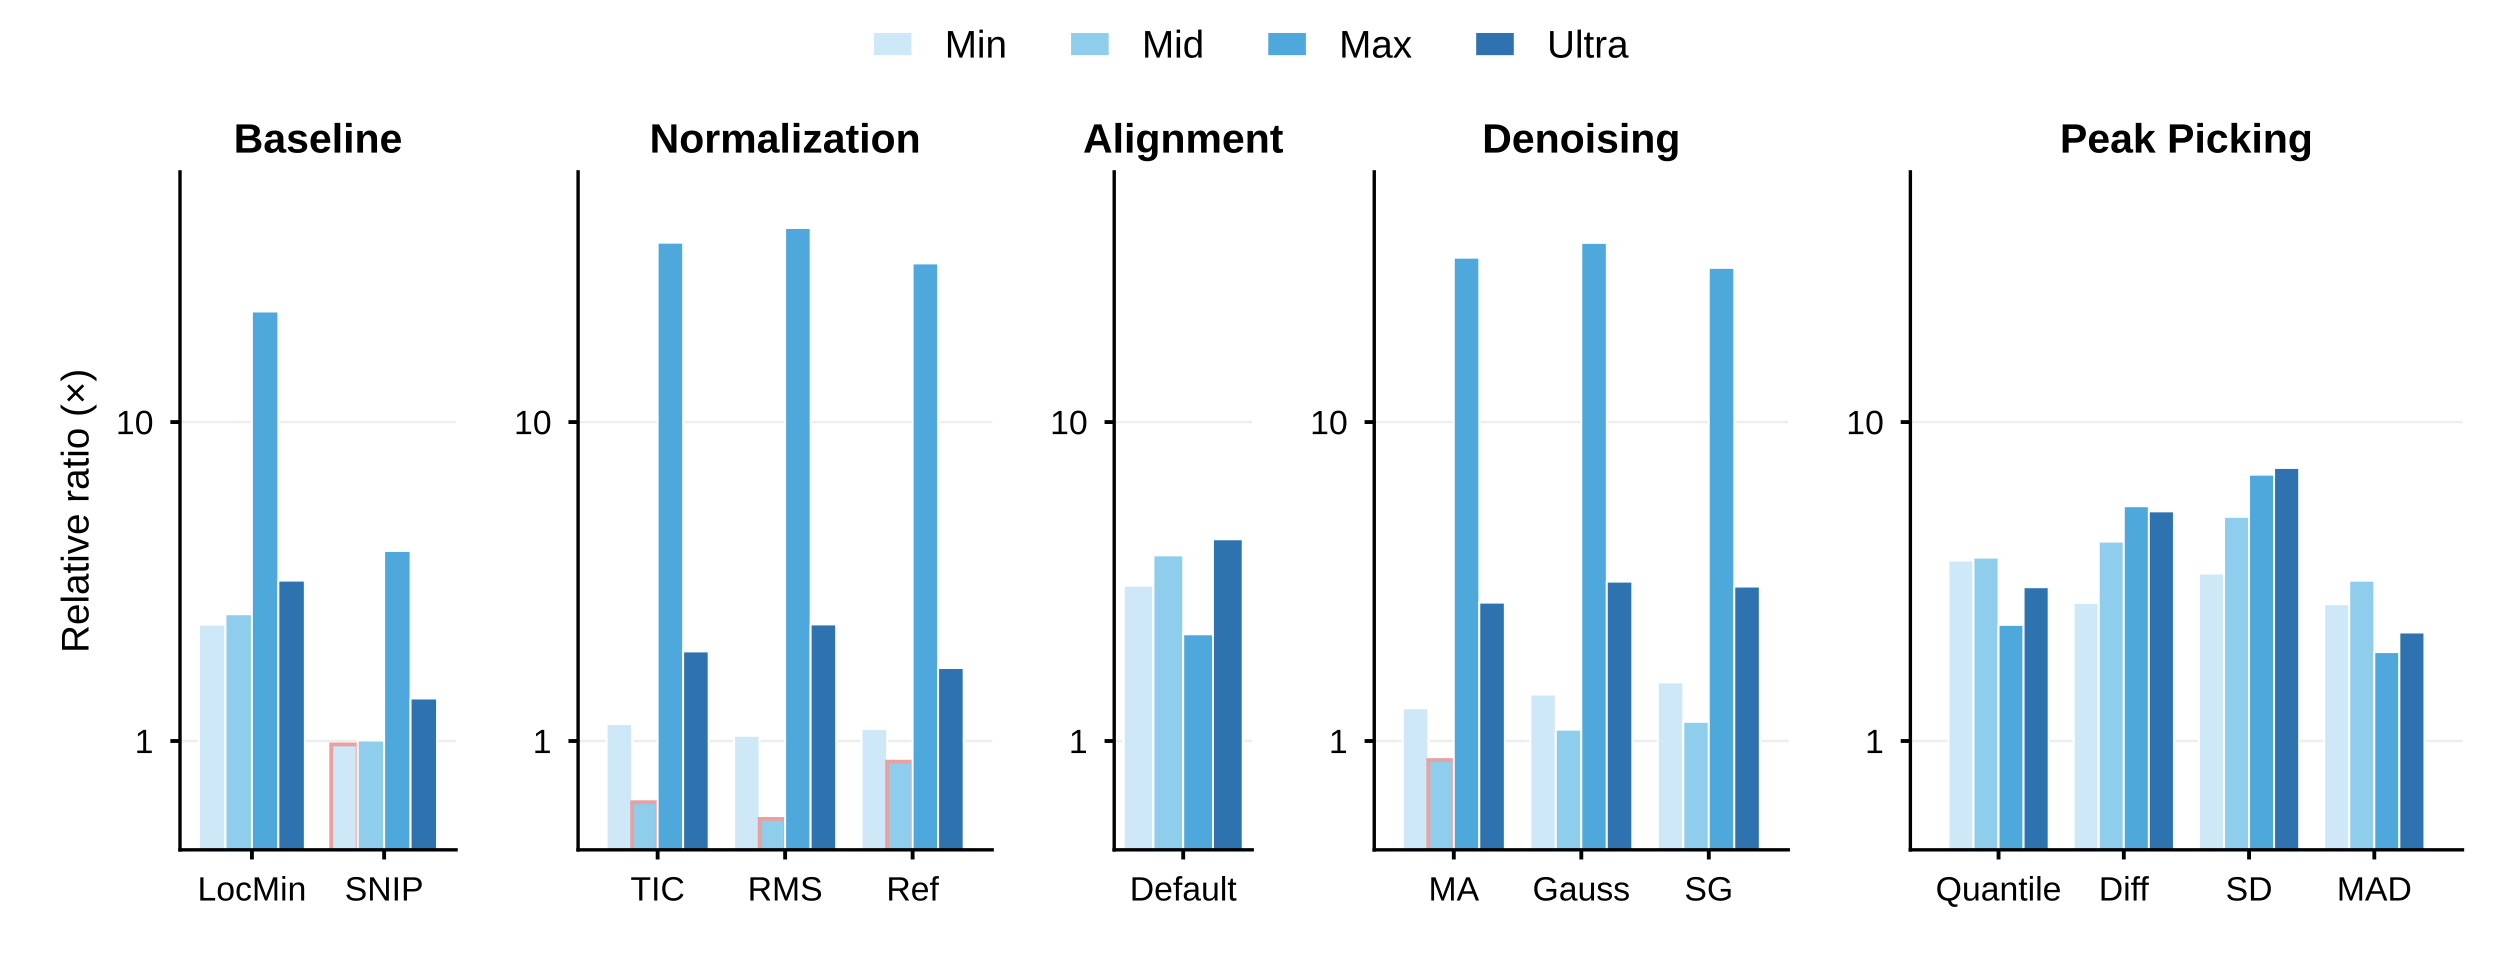
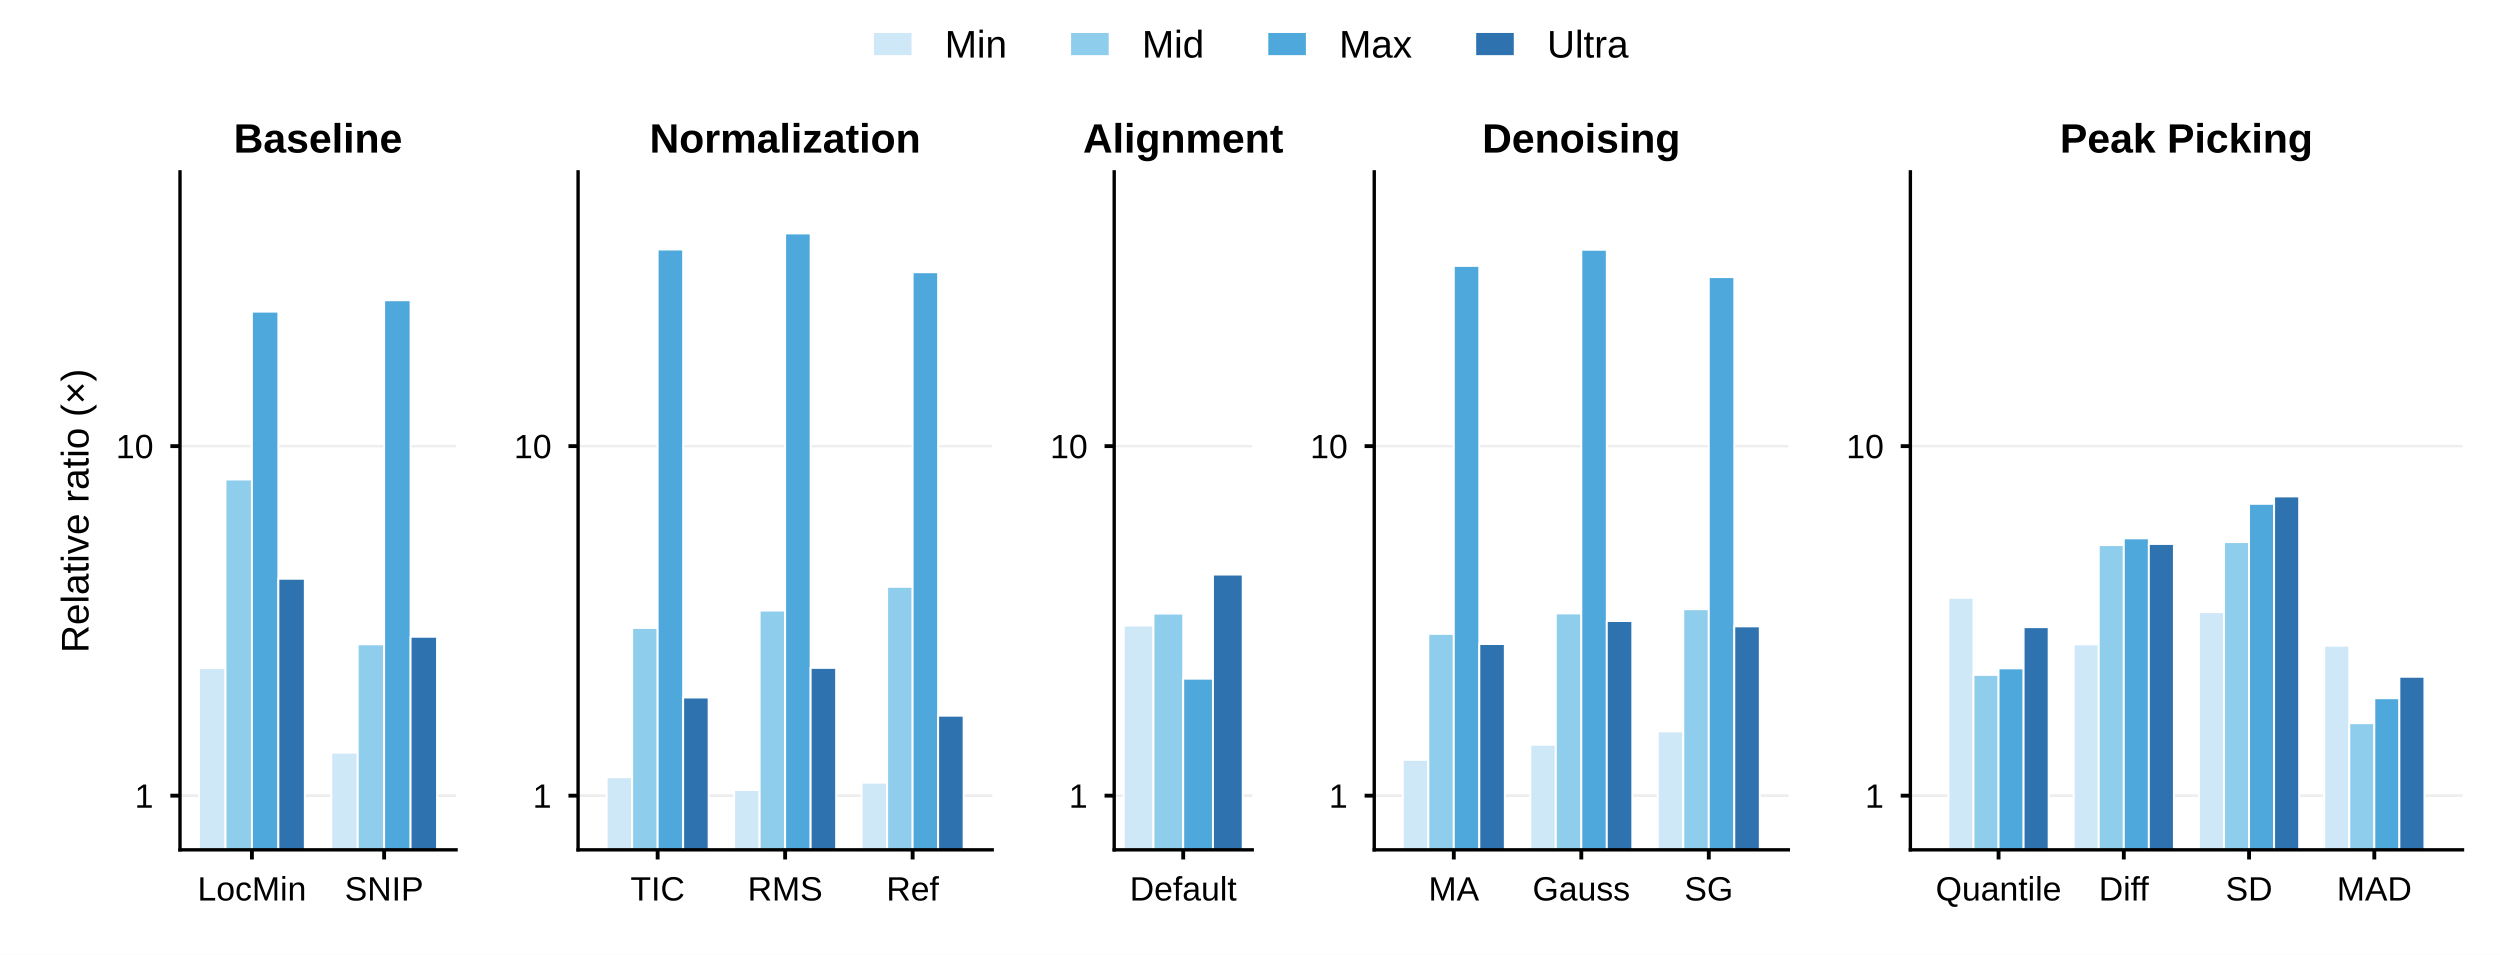
<svg xmlns="http://www.w3.org/2000/svg" xmlns:xlink="http://www.w3.org/1999/xlink" width="518.4pt" height="198pt" viewBox="0 0 518.4 198" version="1.1">
  <defs>
    <style type="text/css">*{stroke-linejoin: round; stroke-linecap: butt}</style>
  </defs>
  <g id="figure_1">
    <g id="patch_1">
      <path d="M 0 198  L 518.4 198  L 518.4 0  L 0 0  z " style="fill: #ffffff" />
    </g>
    <g id="axes_1">
      <g id="patch_2">
        <path d="M 37.325 176.22  L 94.57 176.22  L 94.57 35.64  L 37.325 35.64  z " style="fill: #ffffff" />
      </g>
      <g id="line2d_1">
-         <path d="M 37.325 153.655  L 94.57 153.655  " clip-path="url(#pb7e65e9701)" style="fill: none; stroke: #eeeeee; stroke-width: 0.5; stroke-linecap: square" />
+         <path d="M 37.325 164.992  L 94.57 164.992  " clip-path="url(#p6754bcdef6)" style="fill: none; stroke: #eeeeee; stroke-width: 0.5; stroke-linecap: square" />
      </g>
      <g id="matplotlib.axis_1">
        <g id="xtick_1">
          <g id="line2d_2">
            <defs>
-               <path id="m5478bd6856" d="M 0 0  L 0 2  " style="stroke: #000000; stroke-width: 0.8" />
+               <path id="mae36b8f4bf" d="M 0 0  L 0 2  " style="stroke: #000000; stroke-width: 0.8" />
            </defs>
            <g>
-               <use xlink:href="#m5478bd6856" x="52.239" y="176.22" style="stroke: #000000; stroke-width: 0.8" />
+               <use xlink:href="#mae36b8f4bf" x="52.239" y="176.22" style="stroke: #000000; stroke-width: 0.8" />
            </g>
          </g>
          <g id="text_1">
            <text style="font-size: 7px; font-family: 'Arial'; text-anchor: middle" x="52.239" y="186.73" transform="rotate(-0 52.23913 186.7305)">LocMin</text>
          </g>
        </g>
        <g id="xtick_2">
          <g id="line2d_3">
            <g>
-               <use xlink:href="#m5478bd6856" x="79.655" y="176.22" style="stroke: #000000; stroke-width: 0.8" />
+               <use xlink:href="#mae36b8f4bf" x="79.655" y="176.22" style="stroke: #000000; stroke-width: 0.8" />
            </g>
          </g>
          <g id="text_2">
            <text style="font-size: 7px; font-family: 'Arial'; text-anchor: middle" x="79.655" y="186.73" transform="rotate(-0 79.65517 186.7305)">SNIP</text>
          </g>
        </g>
      </g>
      <g id="matplotlib.axis_2">
        <g id="ytick_1">
          <g id="line2d_4">
-             <path d="M 37.325 153.655  L 94.57 153.655  " clip-path="url(#pb7e65e9701)" style="fill: none; stroke: #eeeeee; stroke-width: 0.5; stroke-linecap: square" />
+             <path d="M 37.325 164.992  L 94.57 164.992  " clip-path="url(#p6754bcdef6)" style="fill: none; stroke: #eeeeee; stroke-width: 0.5; stroke-linecap: square" />
          </g>
          <g id="line2d_5">
            <defs>
-               <path id="m7c88a07d7b" d="M 0 0  L -2 0  " style="stroke: #000000; stroke-width: 0.8" />
+               <path id="mc06d127018" d="M 0 0  L -2 0  " style="stroke: #000000; stroke-width: 0.8" />
            </defs>
            <g>
-               <use xlink:href="#m7c88a07d7b" x="37.325" y="153.655" style="stroke: #000000; stroke-width: 0.8" />
+               <use xlink:href="#mc06d127018" x="37.325" y="164.992" style="stroke: #000000; stroke-width: 0.8" />
            </g>
          </g>
          <g id="text_3">
-             <text style="font-size: 7px; font-family: 'Arial'; text-anchor: end" x="31.825" y="156.16" transform="rotate(-0 31.8248 156.1602)">1</text>
+             <text style="font-size: 7px; font-family: 'Arial'; text-anchor: end" x="31.825" y="167.497" transform="rotate(-0 31.8248 167.4974)">1</text>
          </g>
        </g>
        <g id="ytick_2">
          <g id="line2d_6">
-             <path d="M 37.325 87.524  L 94.57 87.524  " clip-path="url(#pb7e65e9701)" style="fill: none; stroke: #eeeeee; stroke-width: 0.5; stroke-linecap: square" />
+             <path d="M 37.325 92.508  L 94.57 92.508  " clip-path="url(#p6754bcdef6)" style="fill: none; stroke: #eeeeee; stroke-width: 0.5; stroke-linecap: square" />
          </g>
          <g id="line2d_7">
            <g>
-               <use xlink:href="#m7c88a07d7b" x="37.325" y="87.524" style="stroke: #000000; stroke-width: 0.8" />
+               <use xlink:href="#mc06d127018" x="37.325" y="92.508" style="stroke: #000000; stroke-width: 0.8" />
            </g>
          </g>
          <g id="text_4">
-             <text style="font-size: 7px; font-family: 'Arial'; text-anchor: end" x="31.825" y="90.029" transform="rotate(-0 31.8248 90.0293)">10</text>
+             <text style="font-size: 7px; font-family: 'Arial'; text-anchor: end" x="31.825" y="95.014" transform="rotate(-0 31.8248 95.01356)">10</text>
          </g>
        </g>
        <g id="text_5">
          <text style="font-size: 8px; font-family: 'Arial'; text-anchor: middle" x="18.356" y="105.93" transform="rotate(-90 18.35574 105.93)">Relative ratio (×)</text>
        </g>
      </g>
      <g id="patch_3">
-         <path d="M 41.273 66284.561  L 46.756 66284.561  L 46.756 129.522  L 41.273 129.522  z " clip-path="url(#pb7e65e9701)" style="fill: #cfe8f7; stroke: #ffffff; stroke-width: 0.4; stroke-linejoin: miter" />
+         <path d="M 41.273 72648.788  L 46.756 72648.788  L 46.756 138.533  L 41.273 138.533  z " clip-path="url(#p6754bcdef6)" style="fill: #cfe8f7; stroke: #ffffff; stroke-width: 0.4; stroke-linejoin: miter" />
      </g>
      <g id="patch_4">
-         <path d="M 68.689 66284.561  L 74.172 66284.561  L 74.172 154.371  L 68.689 154.371  z " clip-path="url(#pb7e65e9701)" style="fill: #cfe8f7; stroke: #e8a0a0; stroke-width: 0.8; stroke-linejoin: miter" />
+         <path d="M 68.689 72648.788  L 74.172 72648.788  L 74.172 156.067  L 68.689 156.067  z " clip-path="url(#p6754bcdef6)" style="fill: #cfe8f7; stroke: #ffffff; stroke-width: 0.4; stroke-linejoin: miter" />
      </g>
      <g id="patch_5">
-         <path d="M 46.756 66284.561  L 52.239 66284.561  L 52.239 127.362  L 46.756 127.362  z " clip-path="url(#pb7e65e9701)" style="fill: #8fcdec; stroke: #ffffff; stroke-width: 0.4; stroke-linejoin: miter" />
+         <path d="M 46.756 72648.788  L 52.239 72648.788  L 52.239 99.432  L 46.756 99.432  z " clip-path="url(#p6754bcdef6)" style="fill: #8fcdec; stroke: #ffffff; stroke-width: 0.4; stroke-linejoin: miter" />
      </g>
      <g id="patch_6">
-         <path d="M 74.172 66284.561  L 79.655 66284.561  L 79.655 153.55  L 74.172 153.55  z " clip-path="url(#pb7e65e9701)" style="fill: #8fcdec; stroke: #ffffff; stroke-width: 0.4; stroke-linejoin: miter" />
+         <path d="M 74.172 72648.788  L 79.655 72648.788  L 79.655 133.606  L 74.172 133.606  z " clip-path="url(#p6754bcdef6)" style="fill: #8fcdec; stroke: #ffffff; stroke-width: 0.4; stroke-linejoin: miter" />
      </g>
      <g id="patch_7">
-         <path d="M 52.239 66284.561  L 57.722 66284.561  L 57.722 64.587  L 52.239 64.587  z " clip-path="url(#pb7e65e9701)" style="fill: #4fa8dc; stroke: #ffffff; stroke-width: 0.4; stroke-linejoin: miter" />
+         <path d="M 52.239 72648.788  L 57.722 72648.788  L 57.722 64.621  L 52.239 64.621  z " clip-path="url(#p6754bcdef6)" style="fill: #4fa8dc; stroke: #ffffff; stroke-width: 0.4; stroke-linejoin: miter" />
      </g>
      <g id="patch_8">
-         <path d="M 79.655 66284.561  L 85.138 66284.561  L 85.138 114.25  L 79.655 114.25  z " clip-path="url(#pb7e65e9701)" style="fill: #4fa8dc; stroke: #ffffff; stroke-width: 0.4; stroke-linejoin: miter" />
+         <path d="M 79.655 72648.788  L 85.138 72648.788  L 85.138 62.26  L 79.655 62.26  z " clip-path="url(#p6754bcdef6)" style="fill: #4fa8dc; stroke: #ffffff; stroke-width: 0.4; stroke-linejoin: miter" />
      </g>
      <g id="patch_9">
-         <path d="M 57.722 66284.561  L 63.206 66284.561  L 63.206 120.397  L 57.722 120.397  z " clip-path="url(#pb7e65e9701)" style="fill: #2e73b0; stroke: #ffffff; stroke-width: 0.4; stroke-linejoin: miter" />
+         <path d="M 57.722 72648.788  L 63.206 72648.788  L 63.206 120.013  L 57.722 120.013  z " clip-path="url(#p6754bcdef6)" style="fill: #2e73b0; stroke: #ffffff; stroke-width: 0.4; stroke-linejoin: miter" />
      </g>
      <g id="patch_10">
-         <path d="M 85.138 66284.561  L 90.622 66284.561  L 90.622 144.838  L 85.138 144.838  z " clip-path="url(#pb7e65e9701)" style="fill: #2e73b0; stroke: #ffffff; stroke-width: 0.4; stroke-linejoin: miter" />
+         <path d="M 85.138 72648.788  L 90.622 72648.788  L 90.622 132.047  L 85.138 132.047  z " clip-path="url(#p6754bcdef6)" style="fill: #2e73b0; stroke: #ffffff; stroke-width: 0.4; stroke-linejoin: miter" />
      </g>
      <g id="text_6">
        <text style="font-weight: 700; font-size: 8.5px; font-family: 'Arial'; text-anchor: middle" x="65.947" y="31.64" transform="rotate(-0 65.94715 31.64)">Baseline</text>
      </g>
      <g id="patch_11">
        <path d="M 37.325 176.22  L 37.325 35.64  " style="fill: none; stroke: #000000; stroke-width: 0.7; stroke-linejoin: miter; stroke-linecap: square" />
      </g>
      <g id="patch_12">
        <path d="M 37.325 176.22  L 94.57 176.22  " style="fill: none; stroke: #000000; stroke-width: 0.7; stroke-linejoin: miter; stroke-linecap: square" />
      </g>
    </g>
    <g id="axes_2">
      <g id="patch_13">
        <path d="M 119.872 176.22  L 205.739 176.22  L 205.739 35.64  L 119.872 35.64  z " style="fill: #ffffff" />
      </g>
      <g id="line2d_8">
-         <path d="M 119.872 153.655  L 205.739 153.655  " clip-path="url(#pe22d51ae11)" style="fill: none; stroke: #eeeeee; stroke-width: 0.5; stroke-linecap: square" />
+         <path d="M 119.872 164.992  L 205.739 164.992  " clip-path="url(#pe81bb18eee)" style="fill: none; stroke: #eeeeee; stroke-width: 0.5; stroke-linecap: square" />
      </g>
      <g id="matplotlib.axis_3">
        <g id="xtick_3">
          <g id="line2d_9">
            <g>
-               <use xlink:href="#m5478bd6856" x="136.368" y="176.22" style="stroke: #000000; stroke-width: 0.8" />
+               <use xlink:href="#mae36b8f4bf" x="136.368" y="176.22" style="stroke: #000000; stroke-width: 0.8" />
            </g>
          </g>
          <g id="text_7">
            <text style="font-size: 7px; font-family: 'Arial'; text-anchor: middle" x="136.368" y="186.73" transform="rotate(-0 136.3683 186.7305)">TIC</text>
          </g>
        </g>
        <g id="xtick_4">
          <g id="line2d_10">
            <g>
-               <use xlink:href="#m5478bd6856" x="162.805" y="176.22" style="stroke: #000000; stroke-width: 0.8" />
+               <use xlink:href="#mae36b8f4bf" x="162.805" y="176.22" style="stroke: #000000; stroke-width: 0.8" />
            </g>
          </g>
          <g id="text_8">
            <text style="font-size: 7px; font-family: 'Arial'; text-anchor: middle" x="162.805" y="186.73" transform="rotate(-0 162.8052 186.7305)">RMS</text>
          </g>
        </g>
        <g id="xtick_5">
          <g id="line2d_11">
            <g>
-               <use xlink:href="#m5478bd6856" x="189.242" y="176.22" style="stroke: #000000; stroke-width: 0.8" />
+               <use xlink:href="#mae36b8f4bf" x="189.242" y="176.22" style="stroke: #000000; stroke-width: 0.8" />
            </g>
          </g>
          <g id="text_9">
            <text style="font-size: 7px; font-family: 'Arial'; text-anchor: middle" x="189.242" y="186.73" transform="rotate(-0 189.2421 186.7305)">Ref</text>
          </g>
        </g>
      </g>
      <g id="matplotlib.axis_4">
        <g id="ytick_3">
          <g id="line2d_12">
-             <path d="M 119.872 153.655  L 205.739 153.655  " clip-path="url(#pe22d51ae11)" style="fill: none; stroke: #eeeeee; stroke-width: 0.5; stroke-linecap: square" />
+             <path d="M 119.872 164.992  L 205.739 164.992  " clip-path="url(#pe81bb18eee)" style="fill: none; stroke: #eeeeee; stroke-width: 0.5; stroke-linecap: square" />
          </g>
          <g id="line2d_13">
            <g>
-               <use xlink:href="#m7c88a07d7b" x="119.872" y="153.655" style="stroke: #000000; stroke-width: 0.8" />
+               <use xlink:href="#mc06d127018" x="119.872" y="164.992" style="stroke: #000000; stroke-width: 0.8" />
            </g>
          </g>
          <g id="text_10">
-             <text style="font-size: 7px; font-family: 'Arial'; text-anchor: end" x="114.372" y="156.16" transform="rotate(-0 114.3717 156.1602)">1</text>
+             <text style="font-size: 7px; font-family: 'Arial'; text-anchor: end" x="114.372" y="167.497" transform="rotate(-0 114.3717 167.4974)">1</text>
          </g>
        </g>
        <g id="ytick_4">
          <g id="line2d_14">
-             <path d="M 119.872 87.524  L 205.739 87.524  " clip-path="url(#pe22d51ae11)" style="fill: none; stroke: #eeeeee; stroke-width: 0.5; stroke-linecap: square" />
+             <path d="M 119.872 92.508  L 205.739 92.508  " clip-path="url(#pe81bb18eee)" style="fill: none; stroke: #eeeeee; stroke-width: 0.5; stroke-linecap: square" />
          </g>
          <g id="line2d_15">
            <g>
-               <use xlink:href="#m7c88a07d7b" x="119.872" y="87.524" style="stroke: #000000; stroke-width: 0.8" />
+               <use xlink:href="#mc06d127018" x="119.872" y="92.508" style="stroke: #000000; stroke-width: 0.8" />
            </g>
          </g>
          <g id="text_11">
-             <text style="font-size: 7px; font-family: 'Arial'; text-anchor: end" x="114.372" y="90.029" transform="rotate(-0 114.3717 90.0293)">10</text>
+             <text style="font-size: 7px; font-family: 'Arial'; text-anchor: end" x="114.372" y="95.014" transform="rotate(-0 114.3717 95.01356)">10</text>
          </g>
        </g>
      </g>
      <g id="patch_14">
-         <path d="M 125.794 66284.561  L 131.081 66284.561  L 131.081 150.155  L 125.794 150.155  z " clip-path="url(#pe22d51ae11)" style="fill: #cfe8f7; stroke: #ffffff; stroke-width: 0.4; stroke-linejoin: miter" />
+         <path d="M 125.794 72648.788  L 131.081 72648.788  L 131.081 161.156  L 125.794 161.156  z " clip-path="url(#pe81bb18eee)" style="fill: #cfe8f7; stroke: #ffffff; stroke-width: 0.4; stroke-linejoin: miter" />
      </g>
      <g id="patch_15">
-         <path d="M 152.23 66284.561  L 157.518 66284.561  L 157.518 152.585  L 152.23 152.585  z " clip-path="url(#pe22d51ae11)" style="fill: #cfe8f7; stroke: #ffffff; stroke-width: 0.4; stroke-linejoin: miter" />
+         <path d="M 152.23 72648.788  L 157.518 72648.788  L 157.518 163.819  L 152.23 163.819  z " clip-path="url(#pe81bb18eee)" style="fill: #cfe8f7; stroke: #ffffff; stroke-width: 0.4; stroke-linejoin: miter" />
      </g>
      <g id="patch_16">
-         <path d="M 178.667 66284.561  L 183.955 66284.561  L 183.955 151.189  L 178.667 151.189  z " clip-path="url(#pe22d51ae11)" style="fill: #cfe8f7; stroke: #ffffff; stroke-width: 0.4; stroke-linejoin: miter" />
+         <path d="M 178.667 72648.788  L 183.955 72648.788  L 183.955 162.289  L 178.667 162.289  z " clip-path="url(#pe81bb18eee)" style="fill: #cfe8f7; stroke: #ffffff; stroke-width: 0.4; stroke-linejoin: miter" />
      </g>
      <g id="patch_17">
-         <path d="M 131.081 66284.561  L 136.368 66284.561  L 136.368 166.348  L 131.081 166.348  z " clip-path="url(#pe22d51ae11)" style="fill: #8fcdec; stroke: #e8a0a0; stroke-width: 0.8; stroke-linejoin: miter" />
+         <path d="M 131.081 72648.788  L 136.368 72648.788  L 136.368 130.214  L 131.081 130.214  z " clip-path="url(#pe81bb18eee)" style="fill: #8fcdec; stroke: #ffffff; stroke-width: 0.4; stroke-linejoin: miter" />
      </g>
      <g id="patch_18">
-         <path d="M 157.518 66284.561  L 162.805 66284.561  L 162.805 169.811  L 157.518 169.811  z " clip-path="url(#pe22d51ae11)" style="fill: #8fcdec; stroke: #e8a0a0; stroke-width: 0.8; stroke-linejoin: miter" />
+         <path d="M 157.518 72648.788  L 162.805 72648.788  L 162.805 126.601  L 157.518 126.601  z " clip-path="url(#pe81bb18eee)" style="fill: #8fcdec; stroke: #ffffff; stroke-width: 0.4; stroke-linejoin: miter" />
      </g>
      <g id="patch_19">
-         <path d="M 183.955 66284.561  L 189.242 66284.561  L 189.242 157.932  L 183.955 157.932  z " clip-path="url(#pe22d51ae11)" style="fill: #8fcdec; stroke: #e8a0a0; stroke-width: 0.8; stroke-linejoin: miter" />
+         <path d="M 183.955 72648.788  L 189.242 72648.788  L 189.242 121.691  L 183.955 121.691  z " clip-path="url(#pe81bb18eee)" style="fill: #8fcdec; stroke: #ffffff; stroke-width: 0.4; stroke-linejoin: miter" />
      </g>
      <g id="patch_20">
-         <path d="M 136.368 66284.561  L 141.656 66284.561  L 141.656 50.328  L 136.368 50.328  z " clip-path="url(#pe22d51ae11)" style="fill: #4fa8dc; stroke: #ffffff; stroke-width: 0.4; stroke-linejoin: miter" />
+         <path d="M 136.368 72648.788  L 141.656 72648.788  L 141.656 51.739  L 136.368 51.739  z " clip-path="url(#pe81bb18eee)" style="fill: #4fa8dc; stroke: #ffffff; stroke-width: 0.4; stroke-linejoin: miter" />
      </g>
      <g id="patch_21">
-         <path d="M 162.805 66284.561  L 168.093 66284.561  L 168.093 47.285  L 162.805 47.285  z " clip-path="url(#pe22d51ae11)" style="fill: #4fa8dc; stroke: #ffffff; stroke-width: 0.4; stroke-linejoin: miter" />
+         <path d="M 162.805 72648.788  L 168.093 72648.788  L 168.093 48.404  L 162.805 48.404  z " clip-path="url(#pe81bb18eee)" style="fill: #4fa8dc; stroke: #ffffff; stroke-width: 0.4; stroke-linejoin: miter" />
      </g>
      <g id="patch_22">
-         <path d="M 189.242 66284.561  L 194.529 66284.561  L 194.529 54.629  L 189.242 54.629  z " clip-path="url(#pe22d51ae11)" style="fill: #4fa8dc; stroke: #ffffff; stroke-width: 0.4; stroke-linejoin: miter" />
+         <path d="M 189.242 72648.788  L 194.529 72648.788  L 194.529 56.453  L 189.242 56.453  z " clip-path="url(#pe81bb18eee)" style="fill: #4fa8dc; stroke: #ffffff; stroke-width: 0.4; stroke-linejoin: miter" />
      </g>
      <g id="patch_23">
-         <path d="M 141.656 66284.561  L 146.943 66284.561  L 146.943 135.081  L 141.656 135.081  z " clip-path="url(#pe22d51ae11)" style="fill: #2e73b0; stroke: #ffffff; stroke-width: 0.4; stroke-linejoin: miter" />
+         <path d="M 141.656 72648.788  L 146.943 72648.788  L 146.943 144.634  L 141.656 144.634  z " clip-path="url(#pe81bb18eee)" style="fill: #2e73b0; stroke: #ffffff; stroke-width: 0.4; stroke-linejoin: miter" />
      </g>
      <g id="patch_24">
-         <path d="M 168.093 66284.561  L 173.38 66284.561  L 173.38 129.486  L 168.093 129.486  z " clip-path="url(#pe22d51ae11)" style="fill: #2e73b0; stroke: #ffffff; stroke-width: 0.4; stroke-linejoin: miter" />
+         <path d="M 168.093 72648.788  L 173.38 72648.788  L 173.38 138.501  L 168.093 138.501  z " clip-path="url(#pe81bb18eee)" style="fill: #2e73b0; stroke: #ffffff; stroke-width: 0.4; stroke-linejoin: miter" />
      </g>
      <g id="patch_25">
-         <path d="M 194.529 66284.561  L 199.817 66284.561  L 199.817 138.524  L 194.529 138.524  z " clip-path="url(#pe22d51ae11)" style="fill: #2e73b0; stroke: #ffffff; stroke-width: 0.4; stroke-linejoin: miter" />
+         <path d="M 194.529 72648.788  L 199.817 72648.788  L 199.817 148.408  L 194.529 148.408  z " clip-path="url(#pe81bb18eee)" style="fill: #2e73b0; stroke: #ffffff; stroke-width: 0.4; stroke-linejoin: miter" />
      </g>
      <g id="text_12">
        <text style="font-weight: 700; font-size: 8.5px; font-family: 'Arial'; text-anchor: middle" x="162.805" y="31.64" transform="rotate(-0 162.8052 31.64)">Normalization</text>
      </g>
      <g id="patch_26">
        <path d="M 119.872 176.22  L 119.872 35.64  " style="fill: none; stroke: #000000; stroke-width: 0.7; stroke-linejoin: miter; stroke-linecap: square" />
      </g>
      <g id="patch_27">
        <path d="M 119.872 176.22  L 205.739 176.22  " style="fill: none; stroke: #000000; stroke-width: 0.7; stroke-linejoin: miter; stroke-linecap: square" />
      </g>
    </g>
    <g id="axes_3">
      <g id="patch_28">
        <path d="M 231.041 176.22  L 259.663 176.22  L 259.663 35.64  L 231.041 35.64  z " style="fill: #ffffff" />
      </g>
      <g id="line2d_16">
-         <path d="M 231.041 153.655  L 259.663 153.655  " clip-path="url(#p4fbcab15d0)" style="fill: none; stroke: #eeeeee; stroke-width: 0.5; stroke-linecap: square" />
+         <path d="M 231.041 164.992  L 259.663 164.992  " clip-path="url(#p213924712e)" style="fill: none; stroke: #eeeeee; stroke-width: 0.5; stroke-linecap: square" />
      </g>
      <g id="matplotlib.axis_5">
        <g id="xtick_6">
          <g id="line2d_17">
            <g>
-               <use xlink:href="#m5478bd6856" x="245.352" y="176.22" style="stroke: #000000; stroke-width: 0.8" />
+               <use xlink:href="#mae36b8f4bf" x="245.352" y="176.22" style="stroke: #000000; stroke-width: 0.8" />
            </g>
          </g>
          <g id="text_13">
            <text style="font-size: 7px; font-family: 'Arial'; text-anchor: middle" x="245.352" y="186.73" transform="rotate(-0 245.352 186.7305)">Default</text>
          </g>
        </g>
      </g>
      <g id="matplotlib.axis_6">
        <g id="ytick_5">
          <g id="line2d_18">
-             <path d="M 231.041 153.655  L 259.663 153.655  " clip-path="url(#p4fbcab15d0)" style="fill: none; stroke: #eeeeee; stroke-width: 0.5; stroke-linecap: square" />
+             <path d="M 231.041 164.992  L 259.663 164.992  " clip-path="url(#p213924712e)" style="fill: none; stroke: #eeeeee; stroke-width: 0.5; stroke-linecap: square" />
          </g>
          <g id="line2d_19">
            <g>
-               <use xlink:href="#m7c88a07d7b" x="231.041" y="153.655" style="stroke: #000000; stroke-width: 0.8" />
+               <use xlink:href="#mc06d127018" x="231.041" y="164.992" style="stroke: #000000; stroke-width: 0.8" />
            </g>
          </g>
          <g id="text_14">
-             <text style="font-size: 7px; font-family: 'Arial'; text-anchor: end" x="225.541" y="156.16" transform="rotate(-0 225.5409 156.1602)">1</text>
+             <text style="font-size: 7px; font-family: 'Arial'; text-anchor: end" x="225.541" y="167.497" transform="rotate(-0 225.5409 167.4974)">1</text>
          </g>
        </g>
        <g id="ytick_6">
          <g id="line2d_20">
-             <path d="M 231.041 87.524  L 259.663 87.524  " clip-path="url(#p4fbcab15d0)" style="fill: none; stroke: #eeeeee; stroke-width: 0.5; stroke-linecap: square" />
+             <path d="M 231.041 92.508  L 259.663 92.508  " clip-path="url(#p213924712e)" style="fill: none; stroke: #eeeeee; stroke-width: 0.5; stroke-linecap: square" />
          </g>
          <g id="line2d_21">
            <g>
-               <use xlink:href="#m7c88a07d7b" x="231.041" y="87.524" style="stroke: #000000; stroke-width: 0.8" />
+               <use xlink:href="#mc06d127018" x="231.041" y="92.508" style="stroke: #000000; stroke-width: 0.8" />
            </g>
          </g>
          <g id="text_15">
-             <text style="font-size: 7px; font-family: 'Arial'; text-anchor: end" x="225.541" y="90.029" transform="rotate(-0 225.5409 90.0293)">10</text>
+             <text style="font-size: 7px; font-family: 'Arial'; text-anchor: end" x="225.541" y="95.014" transform="rotate(-0 225.5409 95.01356)">10</text>
          </g>
        </g>
      </g>
      <g id="patch_29">
-         <path d="M 233.015 66284.561  L 239.183 66284.561  L 239.183 121.459  L 233.015 121.459  z " clip-path="url(#p4fbcab15d0)" style="fill: #cfe8f7; stroke: #ffffff; stroke-width: 0.4; stroke-linejoin: miter" />
+         <path d="M 233.015 72648.788  L 239.183 72648.788  L 239.183 129.703  L 233.015 129.703  z " clip-path="url(#p213924712e)" style="fill: #cfe8f7; stroke: #ffffff; stroke-width: 0.4; stroke-linejoin: miter" />
      </g>
      <g id="patch_30">
-         <path d="M 239.183 66284.561  L 245.352 66284.561  L 245.352 115.164  L 239.183 115.164  z " clip-path="url(#p4fbcab15d0)" style="fill: #8fcdec; stroke: #ffffff; stroke-width: 0.4; stroke-linejoin: miter" />
+         <path d="M 239.183 72648.788  L 245.352 72648.788  L 245.352 127.227  L 239.183 127.227  z " clip-path="url(#p213924712e)" style="fill: #8fcdec; stroke: #ffffff; stroke-width: 0.4; stroke-linejoin: miter" />
      </g>
      <g id="patch_31">
-         <path d="M 245.352 66284.561  L 251.521 66284.561  L 251.521 131.527  L 245.352 131.527  z " clip-path="url(#p4fbcab15d0)" style="fill: #4fa8dc; stroke: #ffffff; stroke-width: 0.4; stroke-linejoin: miter" />
+         <path d="M 245.352 72648.788  L 251.521 72648.788  L 251.521 140.738  L 245.352 140.738  z " clip-path="url(#p213924712e)" style="fill: #4fa8dc; stroke: #ffffff; stroke-width: 0.4; stroke-linejoin: miter" />
      </g>
      <g id="patch_32">
-         <path d="M 251.521 66284.561  L 257.689 66284.561  L 257.689 111.83  L 251.521 111.83  z " clip-path="url(#p4fbcab15d0)" style="fill: #2e73b0; stroke: #ffffff; stroke-width: 0.4; stroke-linejoin: miter" />
+         <path d="M 251.521 72648.788  L 257.689 72648.788  L 257.689 119.149  L 251.521 119.149  z " clip-path="url(#p213924712e)" style="fill: #2e73b0; stroke: #ffffff; stroke-width: 0.4; stroke-linejoin: miter" />
      </g>
      <g id="text_16">
        <text style="font-weight: 700; font-size: 8.5px; font-family: 'Arial'; text-anchor: middle" x="245.352" y="31.64" transform="rotate(-0 245.352 31.64)">Alignment</text>
      </g>
      <g id="patch_33">
        <path d="M 231.041 176.22  L 231.041 35.64  " style="fill: none; stroke: #000000; stroke-width: 0.7; stroke-linejoin: miter; stroke-linecap: square" />
      </g>
      <g id="patch_34">
        <path d="M 231.041 176.22  L 259.663 176.22  " style="fill: none; stroke: #000000; stroke-width: 0.7; stroke-linejoin: miter; stroke-linecap: square" />
      </g>
    </g>
    <g id="axes_4">
      <g id="patch_35">
        <path d="M 284.965 176.22  L 370.832 176.22  L 370.832 35.64  L 284.965 35.64  z " style="fill: #ffffff" />
      </g>
      <g id="line2d_22">
-         <path d="M 284.965 153.655  L 370.832 153.655  " clip-path="url(#p956174f395)" style="fill: none; stroke: #eeeeee; stroke-width: 0.5; stroke-linecap: square" />
+         <path d="M 284.965 164.992  L 370.832 164.992  " clip-path="url(#pcc0588bbdb)" style="fill: none; stroke: #eeeeee; stroke-width: 0.5; stroke-linecap: square" />
      </g>
      <g id="matplotlib.axis_7">
        <g id="xtick_7">
          <g id="line2d_23">
            <g>
-               <use xlink:href="#m5478bd6856" x="301.462" y="176.22" style="stroke: #000000; stroke-width: 0.8" />
+               <use xlink:href="#mae36b8f4bf" x="301.462" y="176.22" style="stroke: #000000; stroke-width: 0.8" />
            </g>
          </g>
          <g id="text_17">
            <text style="font-size: 7px; font-family: 'Arial'; text-anchor: middle" x="301.462" y="186.73" transform="rotate(-0 301.462 186.7305)">MA</text>
          </g>
        </g>
        <g id="xtick_8">
          <g id="line2d_24">
            <g>
-               <use xlink:href="#m5478bd6856" x="327.899" y="176.22" style="stroke: #000000; stroke-width: 0.8" />
+               <use xlink:href="#mae36b8f4bf" x="327.899" y="176.22" style="stroke: #000000; stroke-width: 0.8" />
            </g>
          </g>
          <g id="text_18">
            <text style="font-size: 7px; font-family: 'Arial'; text-anchor: middle" x="327.899" y="186.73" transform="rotate(-0 327.8989 186.7305)">Gauss</text>
          </g>
        </g>
        <g id="xtick_9">
          <g id="line2d_25">
            <g>
-               <use xlink:href="#m5478bd6856" x="354.336" y="176.22" style="stroke: #000000; stroke-width: 0.8" />
+               <use xlink:href="#mae36b8f4bf" x="354.336" y="176.22" style="stroke: #000000; stroke-width: 0.8" />
            </g>
          </g>
          <g id="text_19">
            <text style="font-size: 7px; font-family: 'Arial'; text-anchor: middle" x="354.336" y="186.73" transform="rotate(-0 354.3358 186.7305)">SG</text>
          </g>
        </g>
      </g>
      <g id="matplotlib.axis_8">
        <g id="ytick_7">
          <g id="line2d_26">
-             <path d="M 284.965 153.655  L 370.832 153.655  " clip-path="url(#p956174f395)" style="fill: none; stroke: #eeeeee; stroke-width: 0.5; stroke-linecap: square" />
+             <path d="M 284.965 164.992  L 370.832 164.992  " clip-path="url(#pcc0588bbdb)" style="fill: none; stroke: #eeeeee; stroke-width: 0.5; stroke-linecap: square" />
          </g>
          <g id="line2d_27">
            <g>
-               <use xlink:href="#m7c88a07d7b" x="284.965" y="153.655" style="stroke: #000000; stroke-width: 0.8" />
+               <use xlink:href="#mc06d127018" x="284.965" y="164.992" style="stroke: #000000; stroke-width: 0.8" />
            </g>
          </g>
          <g id="text_20">
-             <text style="font-size: 7px; font-family: 'Arial'; text-anchor: end" x="279.465" y="156.16" transform="rotate(-0 279.4654 156.1602)">1</text>
+             <text style="font-size: 7px; font-family: 'Arial'; text-anchor: end" x="279.465" y="167.497" transform="rotate(-0 279.4654 167.4974)">1</text>
          </g>
        </g>
        <g id="ytick_8">
          <g id="line2d_28">
-             <path d="M 284.965 87.524  L 370.832 87.524  " clip-path="url(#p956174f395)" style="fill: none; stroke: #eeeeee; stroke-width: 0.5; stroke-linecap: square" />
+             <path d="M 284.965 92.508  L 370.832 92.508  " clip-path="url(#pcc0588bbdb)" style="fill: none; stroke: #eeeeee; stroke-width: 0.5; stroke-linecap: square" />
          </g>
          <g id="line2d_29">
            <g>
-               <use xlink:href="#m7c88a07d7b" x="284.965" y="87.524" style="stroke: #000000; stroke-width: 0.8" />
+               <use xlink:href="#mc06d127018" x="284.965" y="92.508" style="stroke: #000000; stroke-width: 0.8" />
            </g>
          </g>
          <g id="text_21">
-             <text style="font-size: 7px; font-family: 'Arial'; text-anchor: end" x="279.465" y="90.029" transform="rotate(-0 279.4654 90.0293)">10</text>
+             <text style="font-size: 7px; font-family: 'Arial'; text-anchor: end" x="279.465" y="95.014" transform="rotate(-0 279.4654 95.01356)">10</text>
          </g>
        </g>
      </g>
      <g id="patch_36">
-         <path d="M 290.887 66284.561  L 296.175 66284.561  L 296.175 146.869  L 290.887 146.869  z " clip-path="url(#p956174f395)" style="fill: #cfe8f7; stroke: #ffffff; stroke-width: 0.4; stroke-linejoin: miter" />
+         <path d="M 290.887 72648.788  L 296.175 72648.788  L 296.175 157.555  L 290.887 157.555  z " clip-path="url(#pcc0588bbdb)" style="fill: #cfe8f7; stroke: #ffffff; stroke-width: 0.4; stroke-linejoin: miter" />
      </g>
      <g id="patch_37">
-         <path d="M 317.324 66284.561  L 322.612 66284.561  L 322.612 144.02  L 317.324 144.02  z " clip-path="url(#p956174f395)" style="fill: #cfe8f7; stroke: #ffffff; stroke-width: 0.4; stroke-linejoin: miter" />
+         <path d="M 317.324 72648.788  L 322.612 72648.788  L 322.612 154.432  L 317.324 154.432  z " clip-path="url(#pcc0588bbdb)" style="fill: #cfe8f7; stroke: #ffffff; stroke-width: 0.4; stroke-linejoin: miter" />
      </g>
      <g id="patch_38">
-         <path d="M 343.761 66284.561  L 349.048 66284.561  L 349.048 141.492  L 343.761 141.492  z " clip-path="url(#p956174f395)" style="fill: #cfe8f7; stroke: #ffffff; stroke-width: 0.4; stroke-linejoin: miter" />
+         <path d="M 343.761 72648.788  L 349.048 72648.788  L 349.048 151.661  L 343.761 151.661  z " clip-path="url(#pcc0588bbdb)" style="fill: #cfe8f7; stroke: #ffffff; stroke-width: 0.4; stroke-linejoin: miter" />
      </g>
      <g id="patch_39">
-         <path d="M 296.175 66284.561  L 301.462 66284.561  L 301.462 157.61  L 296.175 157.61  z " clip-path="url(#p956174f395)" style="fill: #8fcdec; stroke: #e8a0a0; stroke-width: 0.8; stroke-linejoin: miter" />
+         <path d="M 296.175 72648.788  L 301.462 72648.788  L 301.462 131.441  L 296.175 131.441  z " clip-path="url(#pcc0588bbdb)" style="fill: #8fcdec; stroke: #ffffff; stroke-width: 0.4; stroke-linejoin: miter" />
      </g>
      <g id="patch_40">
-         <path d="M 322.612 66284.561  L 327.899 66284.561  L 327.899 151.309  L 322.612 151.309  z " clip-path="url(#p956174f395)" style="fill: #8fcdec; stroke: #ffffff; stroke-width: 0.4; stroke-linejoin: miter" />
+         <path d="M 322.612 72648.788  L 327.899 72648.788  L 327.899 127.207  L 322.612 127.207  z " clip-path="url(#pcc0588bbdb)" style="fill: #8fcdec; stroke: #ffffff; stroke-width: 0.4; stroke-linejoin: miter" />
      </g>
      <g id="patch_41">
-         <path d="M 349.048 66284.561  L 354.336 66284.561  L 354.336 149.685  L 349.048 149.685  z " clip-path="url(#p956174f395)" style="fill: #8fcdec; stroke: #ffffff; stroke-width: 0.4; stroke-linejoin: miter" />
+         <path d="M 349.048 72648.788  L 354.336 72648.788  L 354.336 126.331  L 349.048 126.331  z " clip-path="url(#pcc0588bbdb)" style="fill: #8fcdec; stroke: #ffffff; stroke-width: 0.4; stroke-linejoin: miter" />
      </g>
      <g id="patch_42">
-         <path d="M 301.462 66284.561  L 306.749 66284.561  L 306.749 53.435  L 301.462 53.435  z " clip-path="url(#p956174f395)" style="fill: #4fa8dc; stroke: #ffffff; stroke-width: 0.4; stroke-linejoin: miter" />
+         <path d="M 301.462 72648.788  L 306.749 72648.788  L 306.749 55.144  L 301.462 55.144  z " clip-path="url(#pcc0588bbdb)" style="fill: #4fa8dc; stroke: #ffffff; stroke-width: 0.4; stroke-linejoin: miter" />
      </g>
      <g id="patch_43">
-         <path d="M 327.899 66284.561  L 333.186 66284.561  L 333.186 50.373  L 327.899 50.373  z " clip-path="url(#p956174f395)" style="fill: #4fa8dc; stroke: #ffffff; stroke-width: 0.4; stroke-linejoin: miter" />
+         <path d="M 327.899 72648.788  L 333.186 72648.788  L 333.186 51.789  L 327.899 51.789  z " clip-path="url(#pcc0588bbdb)" style="fill: #4fa8dc; stroke: #ffffff; stroke-width: 0.4; stroke-linejoin: miter" />
      </g>
      <g id="patch_44">
-         <path d="M 354.336 66284.561  L 359.623 66284.561  L 359.623 55.551  L 354.336 55.551  z " clip-path="url(#p956174f395)" style="fill: #4fa8dc; stroke: #ffffff; stroke-width: 0.4; stroke-linejoin: miter" />
+         <path d="M 354.336 72648.788  L 359.623 72648.788  L 359.623 57.464  L 354.336 57.464  z " clip-path="url(#pcc0588bbdb)" style="fill: #4fa8dc; stroke: #ffffff; stroke-width: 0.4; stroke-linejoin: miter" />
      </g>
      <g id="patch_45">
-         <path d="M 306.749 66284.561  L 312.037 66284.561  L 312.037 124.969  L 306.749 124.969  z " clip-path="url(#p956174f395)" style="fill: #2e73b0; stroke: #ffffff; stroke-width: 0.4; stroke-linejoin: miter" />
+         <path d="M 306.749 72648.788  L 312.037 72648.788  L 312.037 133.55  L 306.749 133.55  z " clip-path="url(#pcc0588bbdb)" style="fill: #2e73b0; stroke: #ffffff; stroke-width: 0.4; stroke-linejoin: miter" />
      </g>
      <g id="patch_46">
-         <path d="M 333.186 66284.561  L 338.474 66284.561  L 338.474 120.613  L 333.186 120.613  z " clip-path="url(#p956174f395)" style="fill: #2e73b0; stroke: #ffffff; stroke-width: 0.4; stroke-linejoin: miter" />
+         <path d="M 333.186 72648.788  L 338.474 72648.788  L 338.474 128.776  L 333.186 128.776  z " clip-path="url(#pcc0588bbdb)" style="fill: #2e73b0; stroke: #ffffff; stroke-width: 0.4; stroke-linejoin: miter" />
      </g>
      <g id="patch_47">
-         <path d="M 359.623 66284.561  L 364.911 66284.561  L 364.911 121.625  L 359.623 121.625  z " clip-path="url(#p956174f395)" style="fill: #2e73b0; stroke: #ffffff; stroke-width: 0.4; stroke-linejoin: miter" />
+         <path d="M 359.623 72648.788  L 364.911 72648.788  L 364.911 129.885  L 359.623 129.885  z " clip-path="url(#pcc0588bbdb)" style="fill: #2e73b0; stroke: #ffffff; stroke-width: 0.4; stroke-linejoin: miter" />
      </g>
      <g id="text_22">
        <text style="font-weight: 700; font-size: 8.5px; font-family: 'Arial'; text-anchor: middle" x="327.899" y="31.64" transform="rotate(-0 327.8989 31.64)">Denoising</text>
      </g>
      <g id="patch_48">
        <path d="M 284.965 176.22  L 284.965 35.64  " style="fill: none; stroke: #000000; stroke-width: 0.7; stroke-linejoin: miter; stroke-linecap: square" />
      </g>
      <g id="patch_49">
        <path d="M 284.965 176.22  L 370.832 176.22  " style="fill: none; stroke: #000000; stroke-width: 0.7; stroke-linejoin: miter; stroke-linecap: square" />
      </g>
    </g>
    <g id="axes_5">
      <g id="patch_50">
        <path d="M 396.135 176.22  L 510.624 176.22  L 510.624 35.64  L 396.135 35.64  z " style="fill: #ffffff" />
      </g>
      <g id="line2d_30">
-         <path d="M 396.135 153.655  L 510.624 153.655  " clip-path="url(#p64f07a7f84)" style="fill: none; stroke: #eeeeee; stroke-width: 0.5; stroke-linecap: square" />
+         <path d="M 396.135 164.992  L 510.624 164.992  " clip-path="url(#p6ce4012634)" style="fill: none; stroke: #eeeeee; stroke-width: 0.5; stroke-linecap: square" />
      </g>
      <g id="matplotlib.axis_9">
        <g id="xtick_10">
          <g id="line2d_31">
            <g>
-               <use xlink:href="#m5478bd6856" x="414.42" y="176.22" style="stroke: #000000; stroke-width: 0.8" />
+               <use xlink:href="#mae36b8f4bf" x="414.42" y="176.22" style="stroke: #000000; stroke-width: 0.8" />
            </g>
          </g>
          <g id="text_23">
            <text style="font-size: 7px; font-family: 'Arial'; text-anchor: middle" x="414.42" y="186.73" transform="rotate(-0 414.4197 186.7305)">Quantile</text>
          </g>
        </g>
        <g id="xtick_11">
          <g id="line2d_32">
            <g>
-               <use xlink:href="#m5478bd6856" x="440.393" y="176.22" style="stroke: #000000; stroke-width: 0.8" />
+               <use xlink:href="#mae36b8f4bf" x="440.393" y="176.22" style="stroke: #000000; stroke-width: 0.8" />
            </g>
          </g>
          <g id="text_24">
            <text style="font-size: 7px; font-family: 'Arial'; text-anchor: middle" x="440.393" y="186.73" transform="rotate(-0 440.3927 186.7305)">Diff</text>
          </g>
        </g>
        <g id="xtick_12">
          <g id="line2d_33">
            <g>
-               <use xlink:href="#m5478bd6856" x="466.366" y="176.22" style="stroke: #000000; stroke-width: 0.8" />
+               <use xlink:href="#mae36b8f4bf" x="466.366" y="176.22" style="stroke: #000000; stroke-width: 0.8" />
            </g>
          </g>
          <g id="text_25">
            <text style="font-size: 7px; font-family: 'Arial'; text-anchor: middle" x="466.366" y="186.73" transform="rotate(-0 466.3658 186.7305)">SD</text>
          </g>
        </g>
        <g id="xtick_13">
          <g id="line2d_34">
            <g>
-               <use xlink:href="#m5478bd6856" x="492.339" y="176.22" style="stroke: #000000; stroke-width: 0.8" />
+               <use xlink:href="#mae36b8f4bf" x="492.339" y="176.22" style="stroke: #000000; stroke-width: 0.8" />
            </g>
          </g>
          <g id="text_26">
            <text style="font-size: 7px; font-family: 'Arial'; text-anchor: middle" x="492.339" y="186.73" transform="rotate(-0 492.3389 186.7305)">MAD</text>
          </g>
        </g>
      </g>
      <g id="matplotlib.axis_10">
        <g id="ytick_9">
          <g id="line2d_35">
-             <path d="M 396.135 153.655  L 510.624 153.655  " clip-path="url(#p64f07a7f84)" style="fill: none; stroke: #eeeeee; stroke-width: 0.5; stroke-linecap: square" />
+             <path d="M 396.135 164.992  L 510.624 164.992  " clip-path="url(#p6ce4012634)" style="fill: none; stroke: #eeeeee; stroke-width: 0.5; stroke-linecap: square" />
          </g>
          <g id="line2d_36">
            <g>
-               <use xlink:href="#m7c88a07d7b" x="396.135" y="153.655" style="stroke: #000000; stroke-width: 0.8" />
+               <use xlink:href="#mc06d127018" x="396.135" y="164.992" style="stroke: #000000; stroke-width: 0.8" />
            </g>
          </g>
          <g id="text_27">
-             <text style="font-size: 7px; font-family: 'Arial'; text-anchor: end" x="390.635" y="156.16" transform="rotate(-0 390.6346 156.1602)">1</text>
+             <text style="font-size: 7px; font-family: 'Arial'; text-anchor: end" x="390.635" y="167.497" transform="rotate(-0 390.6346 167.4974)">1</text>
          </g>
        </g>
        <g id="ytick_10">
          <g id="line2d_37">
-             <path d="M 396.135 87.524  L 510.624 87.524  " clip-path="url(#p64f07a7f84)" style="fill: none; stroke: #eeeeee; stroke-width: 0.5; stroke-linecap: square" />
+             <path d="M 396.135 92.508  L 510.624 92.508  " clip-path="url(#p6ce4012634)" style="fill: none; stroke: #eeeeee; stroke-width: 0.5; stroke-linecap: square" />
          </g>
          <g id="line2d_38">
            <g>
-               <use xlink:href="#m7c88a07d7b" x="396.135" y="87.524" style="stroke: #000000; stroke-width: 0.8" />
+               <use xlink:href="#mc06d127018" x="396.135" y="92.508" style="stroke: #000000; stroke-width: 0.8" />
            </g>
          </g>
          <g id="text_28">
-             <text style="font-size: 7px; font-family: 'Arial'; text-anchor: end" x="390.635" y="90.029" transform="rotate(-0 390.6346 90.0293)">10</text>
+             <text style="font-size: 7px; font-family: 'Arial'; text-anchor: end" x="390.635" y="95.014" transform="rotate(-0 390.6346 95.01356)">10</text>
          </g>
        </g>
      </g>
      <g id="patch_51">
-         <path d="M 404.03 66284.561  L 409.225 66284.561  L 409.225 116.224  L 404.03 116.224  z " clip-path="url(#p64f07a7f84)" style="fill: #cfe8f7; stroke: #ffffff; stroke-width: 0.4; stroke-linejoin: miter" />
+         <path d="M 404.03 72648.788  L 409.225 72648.788  L 409.225 123.965  L 404.03 123.965  z " clip-path="url(#p6ce4012634)" style="fill: #cfe8f7; stroke: #ffffff; stroke-width: 0.4; stroke-linejoin: miter" />
      </g>
      <g id="patch_52">
-         <path d="M 430.004 66284.561  L 435.198 66284.561  L 435.198 125.028  L 430.004 125.028  z " clip-path="url(#p64f07a7f84)" style="fill: #cfe8f7; stroke: #ffffff; stroke-width: 0.4; stroke-linejoin: miter" />
+         <path d="M 430.004 72648.788  L 435.198 72648.788  L 435.198 133.615  L 430.004 133.615  z " clip-path="url(#p6ce4012634)" style="fill: #cfe8f7; stroke: #ffffff; stroke-width: 0.4; stroke-linejoin: miter" />
      </g>
      <g id="patch_53">
-         <path d="M 455.977 66284.561  L 461.171 66284.561  L 461.171 118.926  L 455.977 118.926  z " clip-path="url(#p64f07a7f84)" style="fill: #cfe8f7; stroke: #ffffff; stroke-width: 0.4; stroke-linejoin: miter" />
+         <path d="M 455.977 72648.788  L 461.171 72648.788  L 461.171 126.927  L 455.977 126.927  z " clip-path="url(#p6ce4012634)" style="fill: #cfe8f7; stroke: #ffffff; stroke-width: 0.4; stroke-linejoin: miter" />
      </g>
      <g id="patch_54">
-         <path d="M 481.95 66284.561  L 487.144 66284.561  L 487.144 125.276  L 481.95 125.276  z " clip-path="url(#p64f07a7f84)" style="fill: #cfe8f7; stroke: #ffffff; stroke-width: 0.4; stroke-linejoin: miter" />
+         <path d="M 481.95 72648.788  L 487.144 72648.788  L 487.144 133.887  L 481.95 133.887  z " clip-path="url(#p6ce4012634)" style="fill: #cfe8f7; stroke: #ffffff; stroke-width: 0.4; stroke-linejoin: miter" />
      </g>
      <g id="patch_55">
-         <path d="M 409.225 66284.561  L 414.42 66284.561  L 414.42 115.632  L 409.225 115.632  z " clip-path="url(#p64f07a7f84)" style="fill: #8fcdec; stroke: #ffffff; stroke-width: 0.4; stroke-linejoin: miter" />
+         <path d="M 409.225 72648.788  L 414.42 72648.788  L 414.42 139.948  L 409.225 139.948  z " clip-path="url(#p6ce4012634)" style="fill: #8fcdec; stroke: #ffffff; stroke-width: 0.4; stroke-linejoin: miter" />
      </g>
      <g id="patch_56">
-         <path d="M 435.198 66284.561  L 440.393 66284.561  L 440.393 112.317  L 435.198 112.317  z " clip-path="url(#p64f07a7f84)" style="fill: #8fcdec; stroke: #ffffff; stroke-width: 0.4; stroke-linejoin: miter" />
+         <path d="M 435.198 72648.788  L 440.393 72648.788  L 440.393 113.038  L 435.198 113.038  z " clip-path="url(#p6ce4012634)" style="fill: #8fcdec; stroke: #ffffff; stroke-width: 0.4; stroke-linejoin: miter" />
      </g>
      <g id="patch_57">
-         <path d="M 461.171 66284.561  L 466.366 66284.561  L 466.366 107.179  L 461.171 107.179  z " clip-path="url(#p64f07a7f84)" style="fill: #8fcdec; stroke: #ffffff; stroke-width: 0.4; stroke-linejoin: miter" />
+         <path d="M 461.171 72648.788  L 466.366 72648.788  L 466.366 112.411  L 461.171 112.411  z " clip-path="url(#p6ce4012634)" style="fill: #8fcdec; stroke: #ffffff; stroke-width: 0.4; stroke-linejoin: miter" />
      </g>
      <g id="patch_58">
-         <path d="M 487.144 66284.561  L 492.339 66284.561  L 492.339 120.415  L 487.144 120.415  z " clip-path="url(#p64f07a7f84)" style="fill: #8fcdec; stroke: #ffffff; stroke-width: 0.4; stroke-linejoin: miter" />
+         <path d="M 487.144 72648.788  L 492.339 72648.788  L 492.339 149.961  L 487.144 149.961  z " clip-path="url(#p6ce4012634)" style="fill: #8fcdec; stroke: #ffffff; stroke-width: 0.4; stroke-linejoin: miter" />
      </g>
      <g id="patch_59">
-         <path d="M 414.42 66284.561  L 419.614 66284.561  L 419.614 129.574  L 414.42 129.574  z " clip-path="url(#p64f07a7f84)" style="fill: #4fa8dc; stroke: #ffffff; stroke-width: 0.4; stroke-linejoin: miter" />
+         <path d="M 414.42 72648.788  L 419.614 72648.788  L 419.614 138.598  L 414.42 138.598  z " clip-path="url(#p6ce4012634)" style="fill: #4fa8dc; stroke: #ffffff; stroke-width: 0.4; stroke-linejoin: miter" />
      </g>
      <g id="patch_60">
-         <path d="M 440.393 66284.561  L 445.587 66284.561  L 445.587 104.977  L 440.393 104.977  z " clip-path="url(#p64f07a7f84)" style="fill: #4fa8dc; stroke: #ffffff; stroke-width: 0.4; stroke-linejoin: miter" />
+         <path d="M 440.393 72648.788  L 445.587 72648.788  L 445.587 111.637  L 440.393 111.637  z " clip-path="url(#p6ce4012634)" style="fill: #4fa8dc; stroke: #ffffff; stroke-width: 0.4; stroke-linejoin: miter" />
      </g>
      <g id="patch_61">
-         <path d="M 466.366 66284.561  L 471.56 66284.561  L 471.56 98.436  L 466.366 98.436  z " clip-path="url(#p64f07a7f84)" style="fill: #4fa8dc; stroke: #ffffff; stroke-width: 0.4; stroke-linejoin: miter" />
+         <path d="M 466.366 72648.788  L 471.56 72648.788  L 471.56 104.469  L 466.366 104.469  z " clip-path="url(#p6ce4012634)" style="fill: #4fa8dc; stroke: #ffffff; stroke-width: 0.4; stroke-linejoin: miter" />
      </g>
      <g id="patch_62">
-         <path d="M 492.339 66284.561  L 497.534 66284.561  L 497.534 135.223  L 492.339 135.223  z " clip-path="url(#p64f07a7f84)" style="fill: #4fa8dc; stroke: #ffffff; stroke-width: 0.4; stroke-linejoin: miter" />
+         <path d="M 492.339 72648.788  L 497.534 72648.788  L 497.534 144.79  L 492.339 144.79  z " clip-path="url(#p6ce4012634)" style="fill: #4fa8dc; stroke: #ffffff; stroke-width: 0.4; stroke-linejoin: miter" />
      </g>
      <g id="patch_63">
-         <path d="M 419.614 66284.561  L 424.809 66284.561  L 424.809 121.773  L 419.614 121.773  z " clip-path="url(#p64f07a7f84)" style="fill: #2e73b0; stroke: #ffffff; stroke-width: 0.4; stroke-linejoin: miter" />
+         <path d="M 419.614 72648.788  L 424.809 72648.788  L 424.809 130.048  L 419.614 130.048  z " clip-path="url(#p6ce4012634)" style="fill: #2e73b0; stroke: #ffffff; stroke-width: 0.4; stroke-linejoin: miter" />
      </g>
      <g id="patch_64">
-         <path d="M 445.587 66284.561  L 450.782 66284.561  L 450.782 106.034  L 445.587 106.034  z " clip-path="url(#p64f07a7f84)" style="fill: #2e73b0; stroke: #ffffff; stroke-width: 0.4; stroke-linejoin: miter" />
+         <path d="M 445.587 72648.788  L 450.782 72648.788  L 450.782 112.797  L 445.587 112.797  z " clip-path="url(#p6ce4012634)" style="fill: #2e73b0; stroke: #ffffff; stroke-width: 0.4; stroke-linejoin: miter" />
      </g>
      <g id="patch_65">
-         <path d="M 471.56 66284.561  L 476.755 66284.561  L 476.755 97.043  L 471.56 97.043  z " clip-path="url(#p64f07a7f84)" style="fill: #2e73b0; stroke: #ffffff; stroke-width: 0.4; stroke-linejoin: miter" />
+         <path d="M 471.56 72648.788  L 476.755 72648.788  L 476.755 102.942  L 471.56 102.942  z " clip-path="url(#p6ce4012634)" style="fill: #2e73b0; stroke: #ffffff; stroke-width: 0.4; stroke-linejoin: miter" />
      </g>
      <g id="patch_66">
-         <path d="M 497.534 66284.561  L 502.728 66284.561  L 502.728 131.159  L 497.534 131.159  z " clip-path="url(#p64f07a7f84)" style="fill: #2e73b0; stroke: #ffffff; stroke-width: 0.4; stroke-linejoin: miter" />
+         <path d="M 497.534 72648.788  L 502.728 72648.788  L 502.728 140.335  L 497.534 140.335  z " clip-path="url(#p6ce4012634)" style="fill: #2e73b0; stroke: #ffffff; stroke-width: 0.4; stroke-linejoin: miter" />
      </g>
      <g id="text_29">
        <text style="font-weight: 700; font-size: 8.5px; font-family: 'Arial'; text-anchor: middle" x="453.379" y="31.64" transform="rotate(-0 453.3793 31.64)">Peak Picking</text>
      </g>
      <g id="patch_67">
        <path d="M 396.135 176.22  L 396.135 35.64  " style="fill: none; stroke: #000000; stroke-width: 0.7; stroke-linejoin: miter; stroke-linecap: square" />
      </g>
      <g id="patch_68">
        <path d="M 396.135 176.22  L 510.624 176.22  " style="fill: none; stroke: #000000; stroke-width: 0.7; stroke-linejoin: miter; stroke-linecap: square" />
      </g>
    </g>
    <g id="legend_1">
      <g id="patch_69">
        <path d="M 180.709 11.936  L 189.509 11.936  L 189.509 6.336  L 180.709 6.336  z " style="fill: #cfe8f7; stroke: #ffffff; stroke-linejoin: miter" />
      </g>
      <g id="text_30">
        <text style="font-size: 8px; font-family: 'Arial'; text-anchor: start" x="195.909" y="11.936" transform="rotate(-0 195.9087 11.93625)">Min</text>
      </g>
      <g id="patch_70">
        <path d="M 221.599 11.936  L 230.399 11.936  L 230.399 6.336  L 221.599 6.336  z " style="fill: #8fcdec; stroke: #ffffff; stroke-linejoin: miter" />
      </g>
      <g id="text_31">
        <text style="font-size: 8px; font-family: 'Arial'; text-anchor: start" x="236.799" y="11.936" transform="rotate(-0 236.7988 11.93625)">Mid</text>
      </g>
      <g id="patch_71">
        <path d="M 262.489 11.936  L 271.289 11.936  L 271.289 6.336  L 262.489 6.336  z " style="fill: #4fa8dc; stroke: #ffffff; stroke-linejoin: miter" />
      </g>
      <g id="text_32">
        <text style="font-size: 8px; font-family: 'Arial'; text-anchor: start" x="277.689" y="11.936" transform="rotate(-0 277.6888 11.93625)">Max</text>
      </g>
      <g id="patch_72">
        <path d="M 305.601 11.936  L 314.401 11.936  L 314.401 6.336  L 305.601 6.336  z " style="fill: #2e73b0; stroke: #ffffff; stroke-linejoin: miter" />
      </g>
      <g id="text_33">
        <text style="font-size: 8px; font-family: 'Arial'; text-anchor: start" x="320.801" y="11.936" transform="rotate(-0 320.8012 11.93625)">Ultra</text>
      </g>
    </g>
  </g>
  <defs>
-     <clipPath id="pb7e65e9701">
+     <clipPath id="p6754bcdef6">
      <rect x="37.325" y="35.64" width="57.245" height="140.58" />
    </clipPath>
-     <clipPath id="pe22d51ae11">
+     <clipPath id="pe81bb18eee">
      <rect x="119.872" y="35.64" width="85.867" height="140.58" />
    </clipPath>
-     <clipPath id="p4fbcab15d0">
+     <clipPath id="p213924712e">
      <rect x="231.041" y="35.64" width="28.622" height="140.58" />
    </clipPath>
-     <clipPath id="p956174f395">
+     <clipPath id="pcc0588bbdb">
      <rect x="284.965" y="35.64" width="85.867" height="140.58" />
    </clipPath>
-     <clipPath id="p64f07a7f84">
+     <clipPath id="p6ce4012634">
      <rect x="396.135" y="35.64" width="114.489" height="140.58" />
    </clipPath>
  </defs>
</svg>
